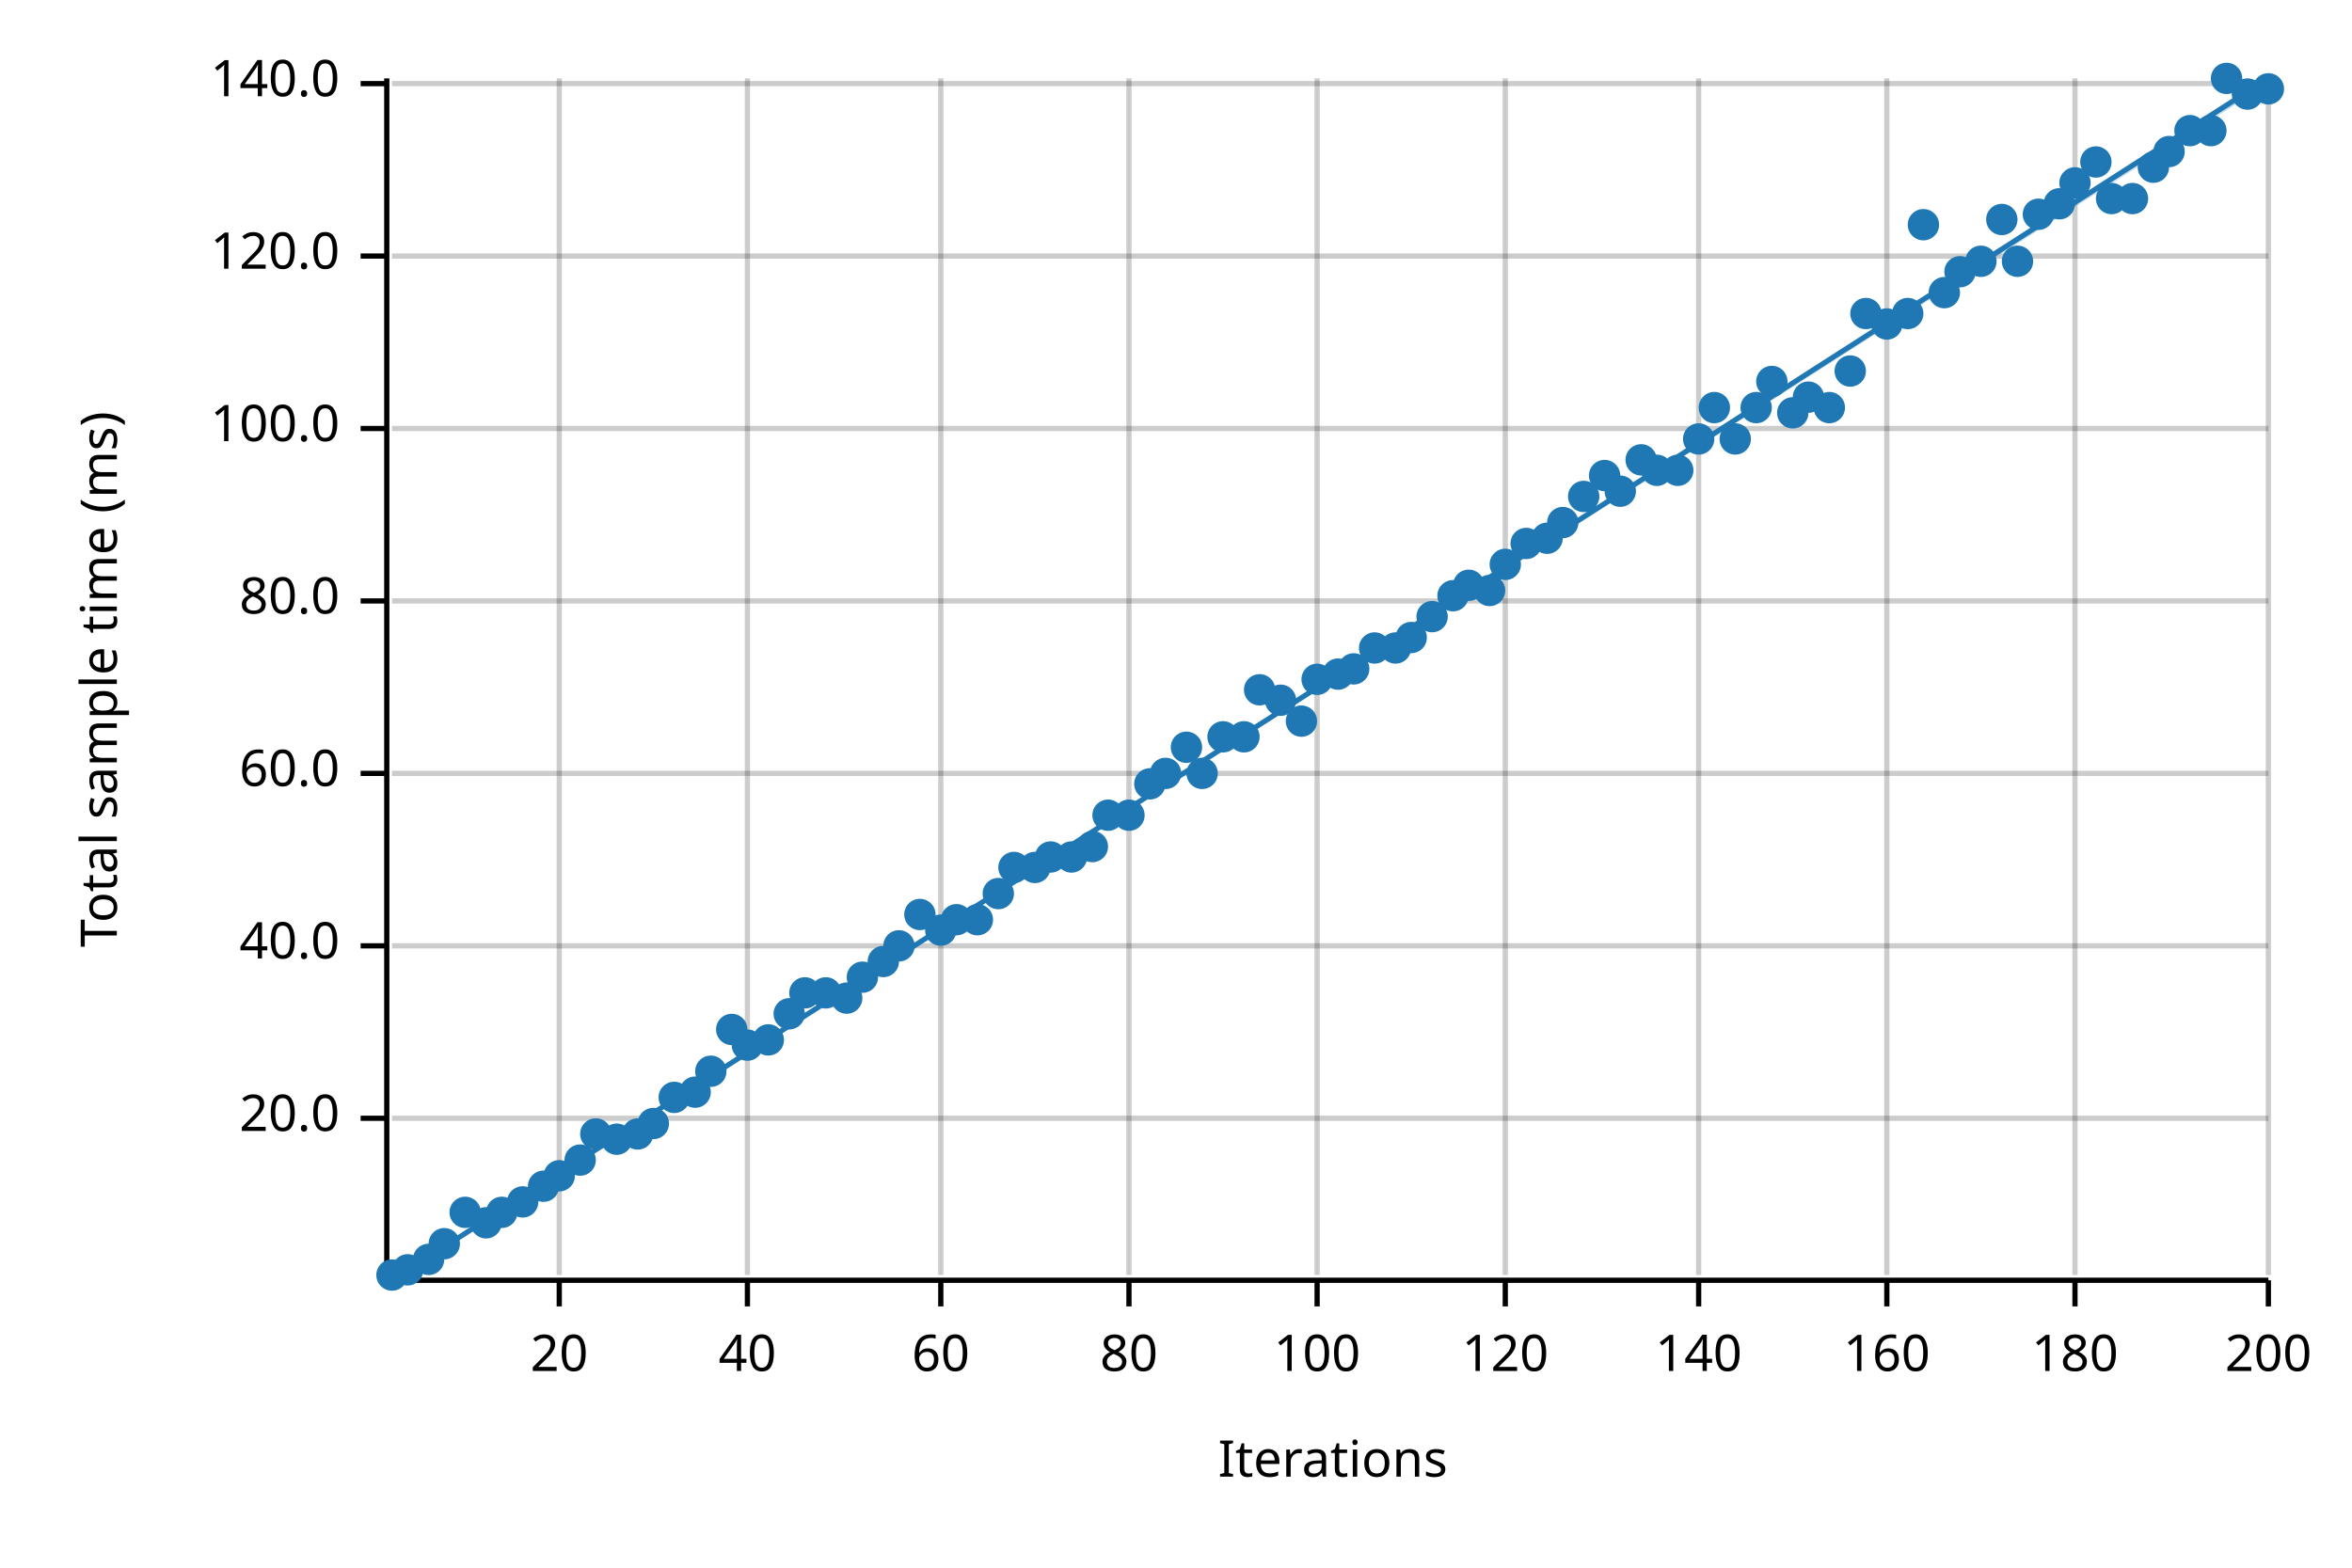
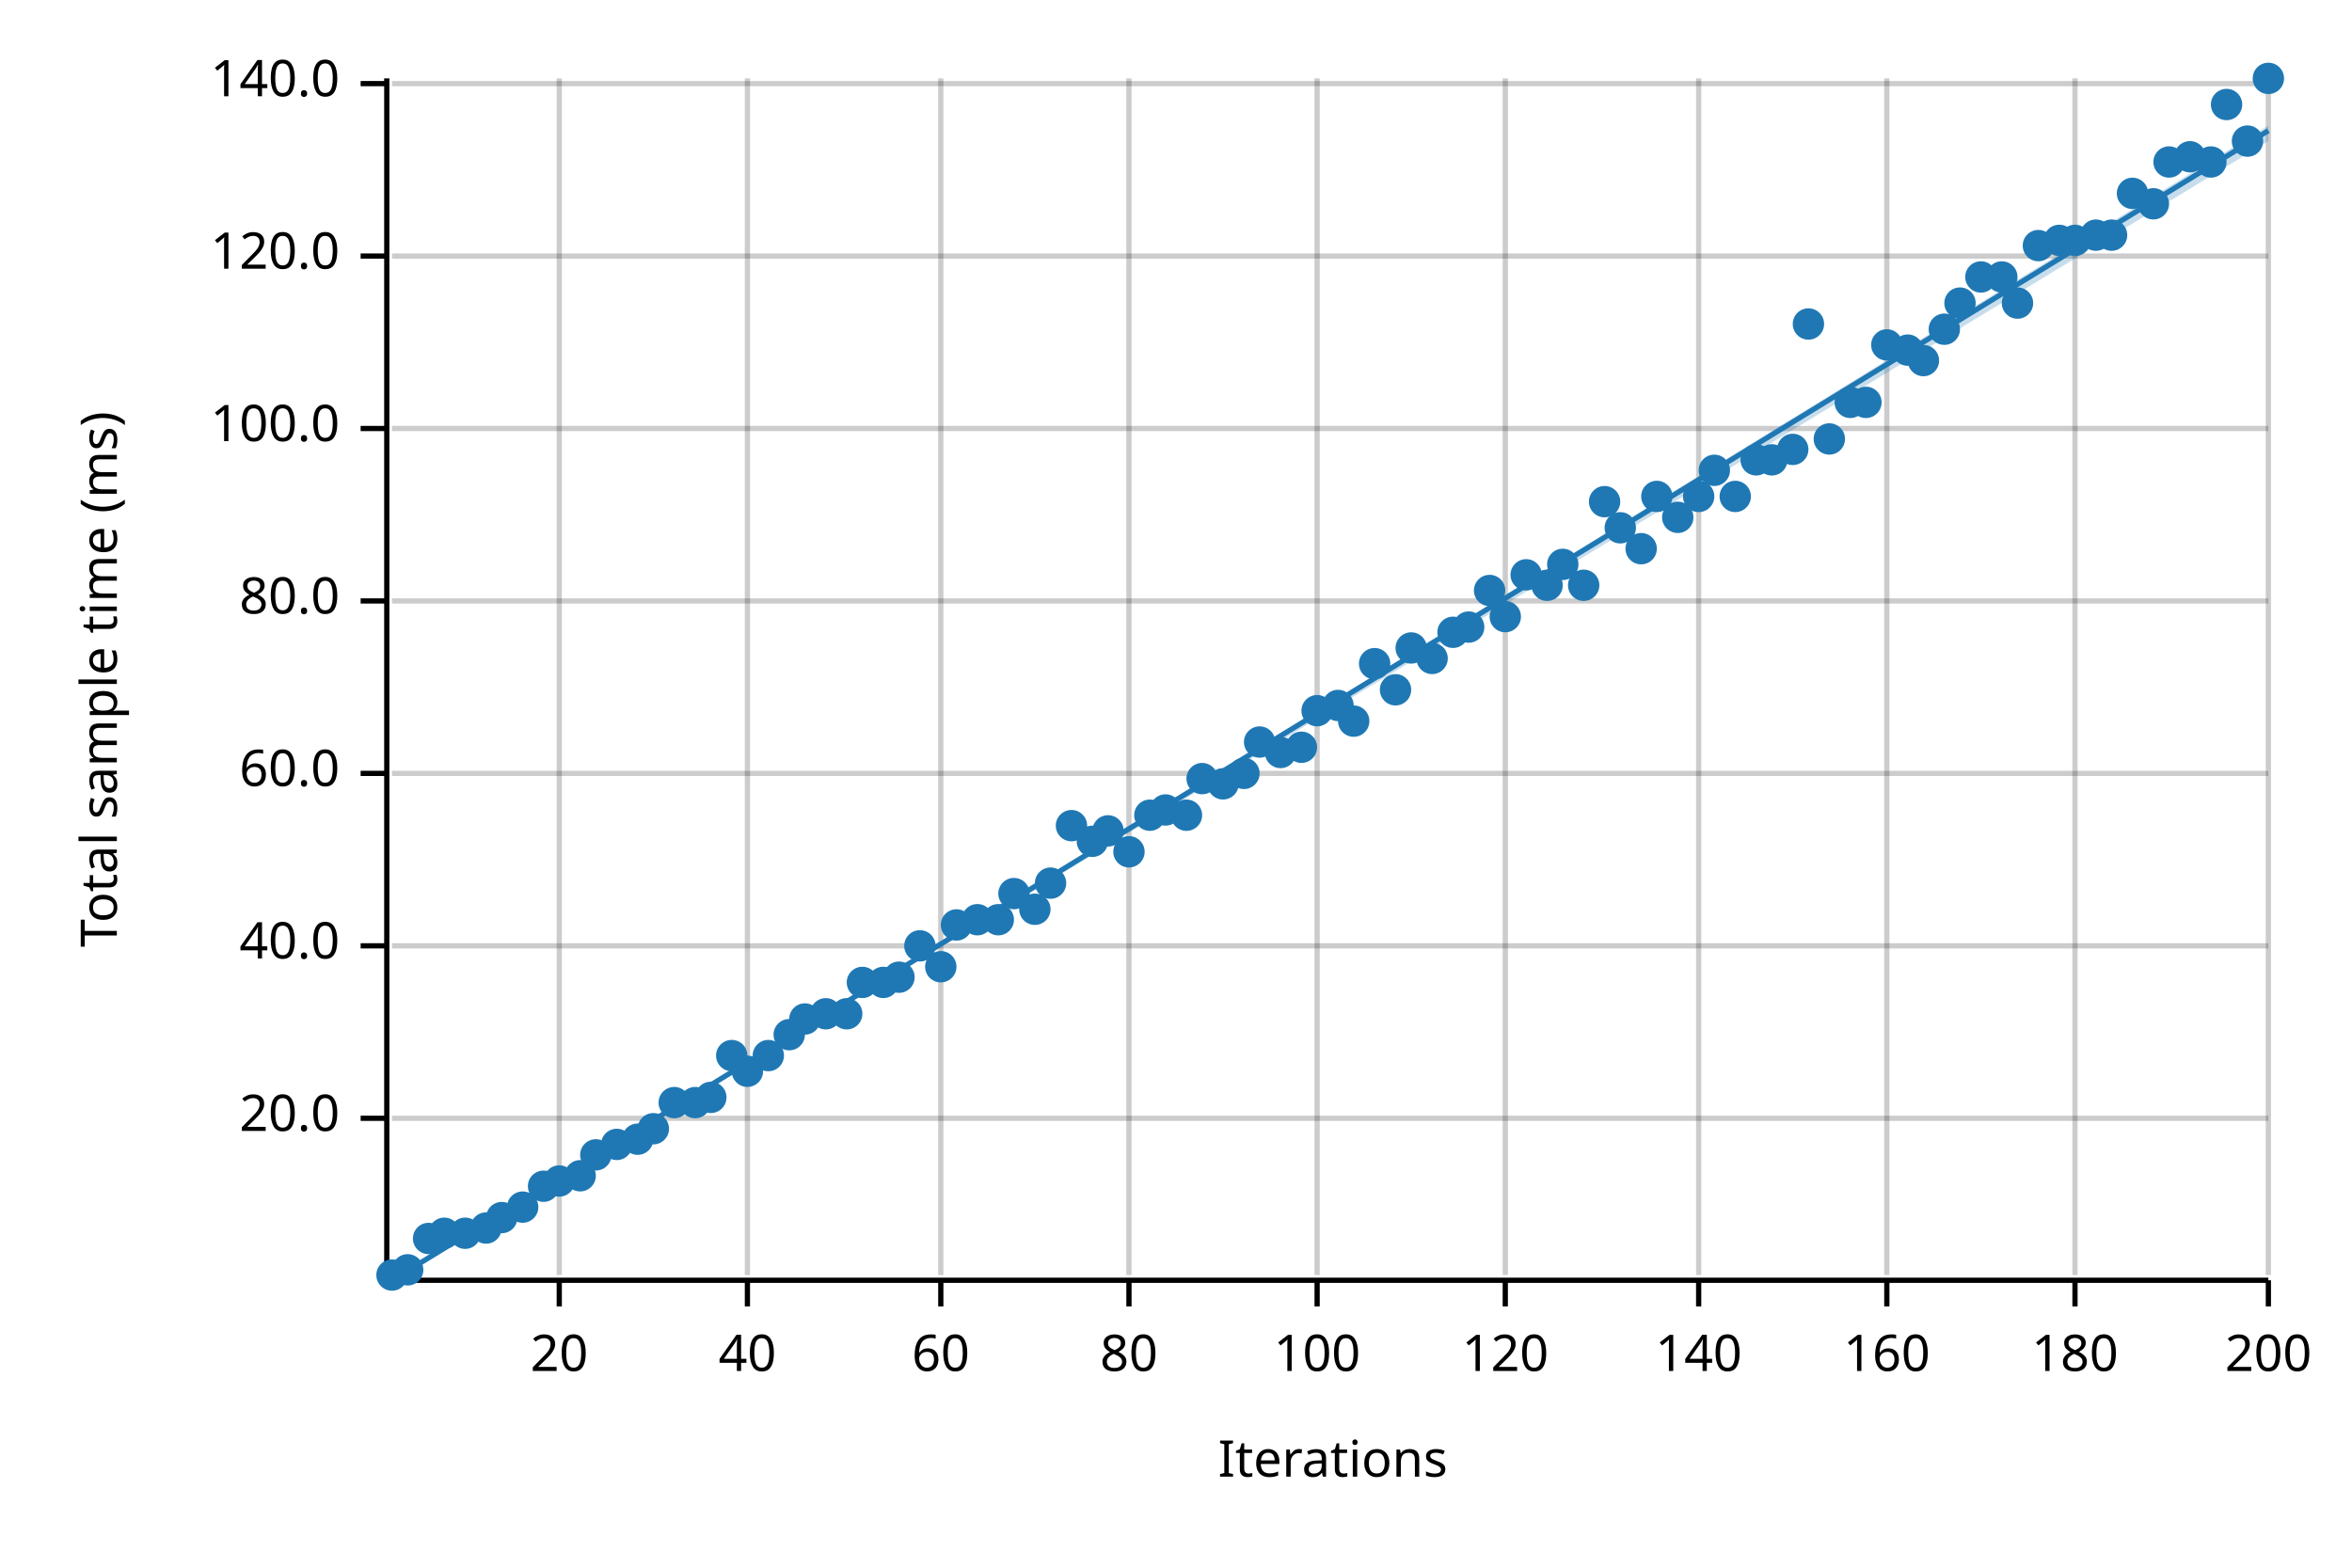
<svg xmlns="http://www.w3.org/2000/svg" width="450" height="300" viewBox="0 0 450 300">
  <text x="15" y="130" dy="0.76em" text-anchor="middle" font-family="sans-serif" font-size="9.677" opacity="1" fill="#000000" transform="rotate(270, 15, 130)">
Total sample time (ms)
</text>
  <text x="255" y="285" dy="-0.5ex" text-anchor="middle" font-family="sans-serif" font-size="9.677" opacity="1" fill="#000000">
Iterations
</text>
  <line opacity="0.2" stroke="#000000" stroke-width="1" x1="107" y1="244" x2="107" y2="15" />
  <line opacity="0.2" stroke="#000000" stroke-width="1" x1="143" y1="244" x2="143" y2="15" />
  <line opacity="0.2" stroke="#000000" stroke-width="1" x1="180" y1="244" x2="180" y2="15" />
  <line opacity="0.2" stroke="#000000" stroke-width="1" x1="216" y1="244" x2="216" y2="15" />
  <line opacity="0.2" stroke="#000000" stroke-width="1" x1="252" y1="244" x2="252" y2="15" />
  <line opacity="0.2" stroke="#000000" stroke-width="1" x1="288" y1="244" x2="288" y2="15" />
  <line opacity="0.2" stroke="#000000" stroke-width="1" x1="325" y1="244" x2="325" y2="15" />
  <line opacity="0.2" stroke="#000000" stroke-width="1" x1="361" y1="244" x2="361" y2="15" />
  <line opacity="0.2" stroke="#000000" stroke-width="1" x1="397" y1="244" x2="397" y2="15" />
  <line opacity="0.2" stroke="#000000" stroke-width="1" x1="434" y1="244" x2="434" y2="15" />
  <line opacity="0.2" stroke="#000000" stroke-width="1" x1="75" y1="214" x2="434" y2="214" />
  <line opacity="0.2" stroke="#000000" stroke-width="1" x1="75" y1="181" x2="434" y2="181" />
  <line opacity="0.2" stroke="#000000" stroke-width="1" x1="75" y1="148" x2="434" y2="148" />
  <line opacity="0.2" stroke="#000000" stroke-width="1" x1="75" y1="115" x2="434" y2="115" />
  <line opacity="0.2" stroke="#000000" stroke-width="1" x1="75" y1="82" x2="434" y2="82" />
  <line opacity="0.2" stroke="#000000" stroke-width="1" x1="75" y1="49" x2="434" y2="49" />
  <line opacity="0.2" stroke="#000000" stroke-width="1" x1="75" y1="16" x2="434" y2="16" />
  <polyline fill="none" opacity="1" stroke="#000000" stroke-width="1" points="74,15 74,244 " />
  <text x="65" y="214" dy="0.5ex" text-anchor="end" font-family="sans-serif" font-size="9.677" opacity="1" fill="#000000">
20.0
</text>
  <polyline fill="none" opacity="1" stroke="#000000" stroke-width="1" points="69,214 74,214 " />
  <text x="65" y="181" dy="0.5ex" text-anchor="end" font-family="sans-serif" font-size="9.677" opacity="1" fill="#000000">
40.0
</text>
  <polyline fill="none" opacity="1" stroke="#000000" stroke-width="1" points="69,181 74,181 " />
  <text x="65" y="148" dy="0.5ex" text-anchor="end" font-family="sans-serif" font-size="9.677" opacity="1" fill="#000000">
60.0
</text>
  <polyline fill="none" opacity="1" stroke="#000000" stroke-width="1" points="69,148 74,148 " />
  <text x="65" y="115" dy="0.5ex" text-anchor="end" font-family="sans-serif" font-size="9.677" opacity="1" fill="#000000">
80.0
</text>
  <polyline fill="none" opacity="1" stroke="#000000" stroke-width="1" points="69,115 74,115 " />
  <text x="65" y="82" dy="0.5ex" text-anchor="end" font-family="sans-serif" font-size="9.677" opacity="1" fill="#000000">
100.0
</text>
  <polyline fill="none" opacity="1" stroke="#000000" stroke-width="1" points="69,82 74,82 " />
  <text x="65" y="49" dy="0.5ex" text-anchor="end" font-family="sans-serif" font-size="9.677" opacity="1" fill="#000000">
120.0
</text>
  <polyline fill="none" opacity="1" stroke="#000000" stroke-width="1" points="69,49 74,49 " />
  <text x="65" y="16" dy="0.5ex" text-anchor="end" font-family="sans-serif" font-size="9.677" opacity="1" fill="#000000">
140.0
</text>
  <polyline fill="none" opacity="1" stroke="#000000" stroke-width="1" points="69,16 74,16 " />
  <polyline fill="none" opacity="1" stroke="#000000" stroke-width="1" points="75,245 434,245 " />
  <text x="107" y="255" dy="0.76em" text-anchor="middle" font-family="sans-serif" font-size="9.677" opacity="1" fill="#000000">
20
</text>
  <polyline fill="none" opacity="1" stroke="#000000" stroke-width="1" points="107,245 107,250 " />
  <text x="143" y="255" dy="0.76em" text-anchor="middle" font-family="sans-serif" font-size="9.677" opacity="1" fill="#000000">
40
</text>
  <polyline fill="none" opacity="1" stroke="#000000" stroke-width="1" points="143,245 143,250 " />
  <text x="180" y="255" dy="0.76em" text-anchor="middle" font-family="sans-serif" font-size="9.677" opacity="1" fill="#000000">
60
</text>
  <polyline fill="none" opacity="1" stroke="#000000" stroke-width="1" points="180,245 180,250 " />
  <text x="216" y="255" dy="0.76em" text-anchor="middle" font-family="sans-serif" font-size="9.677" opacity="1" fill="#000000">
80
</text>
  <polyline fill="none" opacity="1" stroke="#000000" stroke-width="1" points="216,245 216,250 " />
  <text x="252" y="255" dy="0.76em" text-anchor="middle" font-family="sans-serif" font-size="9.677" opacity="1" fill="#000000">
100
</text>
  <polyline fill="none" opacity="1" stroke="#000000" stroke-width="1" points="252,245 252,250 " />
  <text x="288" y="255" dy="0.76em" text-anchor="middle" font-family="sans-serif" font-size="9.677" opacity="1" fill="#000000">
120
</text>
  <polyline fill="none" opacity="1" stroke="#000000" stroke-width="1" points="288,245 288,250 " />
  <text x="325" y="255" dy="0.76em" text-anchor="middle" font-family="sans-serif" font-size="9.677" opacity="1" fill="#000000">
140
</text>
  <polyline fill="none" opacity="1" stroke="#000000" stroke-width="1" points="325,245 325,250 " />
  <text x="361" y="255" dy="0.76em" text-anchor="middle" font-family="sans-serif" font-size="9.677" opacity="1" fill="#000000">
160
</text>
  <polyline fill="none" opacity="1" stroke="#000000" stroke-width="1" points="361,245 361,250 " />
  <text x="397" y="255" dy="0.76em" text-anchor="middle" font-family="sans-serif" font-size="9.677" opacity="1" fill="#000000">
180
</text>
  <polyline fill="none" opacity="1" stroke="#000000" stroke-width="1" points="397,245 397,250 " />
  <text x="434" y="255" dy="0.76em" text-anchor="middle" font-family="sans-serif" font-size="9.677" opacity="1" fill="#000000">
200
</text>
  <polyline fill="none" opacity="1" stroke="#000000" stroke-width="1" points="434,245 434,250 " />
  <circle cx="75" cy="244" r="3" opacity="1" fill="#1F78B4" stroke="none" stroke-width="1" />
  <circle cx="78" cy="243" r="3" opacity="1" fill="#1F78B4" stroke="none" stroke-width="1" />
-   <circle cx="82" cy="241" r="3" opacity="1" fill="#1F78B4" stroke="none" stroke-width="1" />
-   <circle cx="85" cy="238" r="3" opacity="1" fill="#1F78B4" stroke="none" stroke-width="1" />
-   <circle cx="89" cy="232" r="3" opacity="1" fill="#1F78B4" stroke="none" stroke-width="1" />
-   <circle cx="93" cy="234" r="3" opacity="1" fill="#1F78B4" stroke="none" stroke-width="1" />
-   <circle cx="96" cy="232" r="3" opacity="1" fill="#1F78B4" stroke="none" stroke-width="1" />
-   <circle cx="100" cy="230" r="3" opacity="1" fill="#1F78B4" stroke="none" stroke-width="1" />
+   <circle cx="82" cy="237" r="3" opacity="1" fill="#1F78B4" stroke="none" stroke-width="1" />
+   <circle cx="85" cy="236" r="3" opacity="1" fill="#1F78B4" stroke="none" stroke-width="1" />
+   <circle cx="89" cy="236" r="3" opacity="1" fill="#1F78B4" stroke="none" stroke-width="1" />
+   <circle cx="93" cy="235" r="3" opacity="1" fill="#1F78B4" stroke="none" stroke-width="1" />
+   <circle cx="96" cy="233" r="3" opacity="1" fill="#1F78B4" stroke="none" stroke-width="1" />
+   <circle cx="100" cy="231" r="3" opacity="1" fill="#1F78B4" stroke="none" stroke-width="1" />
  <circle cx="104" cy="227" r="3" opacity="1" fill="#1F78B4" stroke="none" stroke-width="1" />
-   <circle cx="107" cy="225" r="3" opacity="1" fill="#1F78B4" stroke="none" stroke-width="1" />
-   <circle cx="111" cy="222" r="3" opacity="1" fill="#1F78B4" stroke="none" stroke-width="1" />
-   <circle cx="114" cy="217" r="3" opacity="1" fill="#1F78B4" stroke="none" stroke-width="1" />
-   <circle cx="118" cy="218" r="3" opacity="1" fill="#1F78B4" stroke="none" stroke-width="1" />
-   <circle cx="122" cy="217" r="3" opacity="1" fill="#1F78B4" stroke="none" stroke-width="1" />
-   <circle cx="125" cy="215" r="3" opacity="1" fill="#1F78B4" stroke="none" stroke-width="1" />
-   <circle cx="129" cy="210" r="3" opacity="1" fill="#1F78B4" stroke="none" stroke-width="1" />
-   <circle cx="133" cy="209" r="3" opacity="1" fill="#1F78B4" stroke="none" stroke-width="1" />
-   <circle cx="136" cy="205" r="3" opacity="1" fill="#1F78B4" stroke="none" stroke-width="1" />
-   <circle cx="140" cy="197" r="3" opacity="1" fill="#1F78B4" stroke="none" stroke-width="1" />
-   <circle cx="143" cy="200" r="3" opacity="1" fill="#1F78B4" stroke="none" stroke-width="1" />
-   <circle cx="147" cy="199" r="3" opacity="1" fill="#1F78B4" stroke="none" stroke-width="1" />
-   <circle cx="151" cy="194" r="3" opacity="1" fill="#1F78B4" stroke="none" stroke-width="1" />
-   <circle cx="154" cy="190" r="3" opacity="1" fill="#1F78B4" stroke="none" stroke-width="1" />
-   <circle cx="158" cy="190" r="3" opacity="1" fill="#1F78B4" stroke="none" stroke-width="1" />
-   <circle cx="162" cy="191" r="3" opacity="1" fill="#1F78B4" stroke="none" stroke-width="1" />
-   <circle cx="165" cy="187" r="3" opacity="1" fill="#1F78B4" stroke="none" stroke-width="1" />
-   <circle cx="169" cy="184" r="3" opacity="1" fill="#1F78B4" stroke="none" stroke-width="1" />
-   <circle cx="172" cy="181" r="3" opacity="1" fill="#1F78B4" stroke="none" stroke-width="1" />
-   <circle cx="176" cy="175" r="3" opacity="1" fill="#1F78B4" stroke="none" stroke-width="1" />
-   <circle cx="180" cy="178" r="3" opacity="1" fill="#1F78B4" stroke="none" stroke-width="1" />
-   <circle cx="183" cy="176" r="3" opacity="1" fill="#1F78B4" stroke="none" stroke-width="1" />
+   <circle cx="107" cy="226" r="3" opacity="1" fill="#1F78B4" stroke="none" stroke-width="1" />
+   <circle cx="111" cy="225" r="3" opacity="1" fill="#1F78B4" stroke="none" stroke-width="1" />
+   <circle cx="114" cy="221" r="3" opacity="1" fill="#1F78B4" stroke="none" stroke-width="1" />
+   <circle cx="118" cy="219" r="3" opacity="1" fill="#1F78B4" stroke="none" stroke-width="1" />
+   <circle cx="122" cy="218" r="3" opacity="1" fill="#1F78B4" stroke="none" stroke-width="1" />
+   <circle cx="125" cy="216" r="3" opacity="1" fill="#1F78B4" stroke="none" stroke-width="1" />
+   <circle cx="129" cy="211" r="3" opacity="1" fill="#1F78B4" stroke="none" stroke-width="1" />
+   <circle cx="133" cy="211" r="3" opacity="1" fill="#1F78B4" stroke="none" stroke-width="1" />
+   <circle cx="136" cy="210" r="3" opacity="1" fill="#1F78B4" stroke="none" stroke-width="1" />
+   <circle cx="140" cy="202" r="3" opacity="1" fill="#1F78B4" stroke="none" stroke-width="1" />
+   <circle cx="143" cy="205" r="3" opacity="1" fill="#1F78B4" stroke="none" stroke-width="1" />
+   <circle cx="147" cy="202" r="3" opacity="1" fill="#1F78B4" stroke="none" stroke-width="1" />
+   <circle cx="151" cy="198" r="3" opacity="1" fill="#1F78B4" stroke="none" stroke-width="1" />
+   <circle cx="154" cy="195" r="3" opacity="1" fill="#1F78B4" stroke="none" stroke-width="1" />
+   <circle cx="158" cy="194" r="3" opacity="1" fill="#1F78B4" stroke="none" stroke-width="1" />
+   <circle cx="162" cy="194" r="3" opacity="1" fill="#1F78B4" stroke="none" stroke-width="1" />
+   <circle cx="165" cy="188" r="3" opacity="1" fill="#1F78B4" stroke="none" stroke-width="1" />
+   <circle cx="169" cy="188" r="3" opacity="1" fill="#1F78B4" stroke="none" stroke-width="1" />
+   <circle cx="172" cy="187" r="3" opacity="1" fill="#1F78B4" stroke="none" stroke-width="1" />
+   <circle cx="176" cy="181" r="3" opacity="1" fill="#1F78B4" stroke="none" stroke-width="1" />
+   <circle cx="180" cy="185" r="3" opacity="1" fill="#1F78B4" stroke="none" stroke-width="1" />
+   <circle cx="183" cy="177" r="3" opacity="1" fill="#1F78B4" stroke="none" stroke-width="1" />
  <circle cx="187" cy="176" r="3" opacity="1" fill="#1F78B4" stroke="none" stroke-width="1" />
-   <circle cx="191" cy="171" r="3" opacity="1" fill="#1F78B4" stroke="none" stroke-width="1" />
-   <circle cx="194" cy="166" r="3" opacity="1" fill="#1F78B4" stroke="none" stroke-width="1" />
-   <circle cx="198" cy="166" r="3" opacity="1" fill="#1F78B4" stroke="none" stroke-width="1" />
-   <circle cx="201" cy="164" r="3" opacity="1" fill="#1F78B4" stroke="none" stroke-width="1" />
-   <circle cx="205" cy="164" r="3" opacity="1" fill="#1F78B4" stroke="none" stroke-width="1" />
-   <circle cx="209" cy="162" r="3" opacity="1" fill="#1F78B4" stroke="none" stroke-width="1" />
-   <circle cx="212" cy="156" r="3" opacity="1" fill="#1F78B4" stroke="none" stroke-width="1" />
-   <circle cx="216" cy="156" r="3" opacity="1" fill="#1F78B4" stroke="none" stroke-width="1" />
-   <circle cx="220" cy="150" r="3" opacity="1" fill="#1F78B4" stroke="none" stroke-width="1" />
-   <circle cx="223" cy="148" r="3" opacity="1" fill="#1F78B4" stroke="none" stroke-width="1" />
-   <circle cx="227" cy="143" r="3" opacity="1" fill="#1F78B4" stroke="none" stroke-width="1" />
-   <circle cx="230" cy="148" r="3" opacity="1" fill="#1F78B4" stroke="none" stroke-width="1" />
-   <circle cx="234" cy="141" r="3" opacity="1" fill="#1F78B4" stroke="none" stroke-width="1" />
-   <circle cx="238" cy="141" r="3" opacity="1" fill="#1F78B4" stroke="none" stroke-width="1" />
-   <circle cx="241" cy="132" r="3" opacity="1" fill="#1F78B4" stroke="none" stroke-width="1" />
-   <circle cx="245" cy="134" r="3" opacity="1" fill="#1F78B4" stroke="none" stroke-width="1" />
-   <circle cx="249" cy="138" r="3" opacity="1" fill="#1F78B4" stroke="none" stroke-width="1" />
-   <circle cx="252" cy="130" r="3" opacity="1" fill="#1F78B4" stroke="none" stroke-width="1" />
-   <circle cx="256" cy="129" r="3" opacity="1" fill="#1F78B4" stroke="none" stroke-width="1" />
-   <circle cx="259" cy="128" r="3" opacity="1" fill="#1F78B4" stroke="none" stroke-width="1" />
-   <circle cx="263" cy="124" r="3" opacity="1" fill="#1F78B4" stroke="none" stroke-width="1" />
-   <circle cx="267" cy="124" r="3" opacity="1" fill="#1F78B4" stroke="none" stroke-width="1" />
-   <circle cx="270" cy="122" r="3" opacity="1" fill="#1F78B4" stroke="none" stroke-width="1" />
-   <circle cx="274" cy="118" r="3" opacity="1" fill="#1F78B4" stroke="none" stroke-width="1" />
-   <circle cx="278" cy="114" r="3" opacity="1" fill="#1F78B4" stroke="none" stroke-width="1" />
-   <circle cx="281" cy="112" r="3" opacity="1" fill="#1F78B4" stroke="none" stroke-width="1" />
+   <circle cx="191" cy="176" r="3" opacity="1" fill="#1F78B4" stroke="none" stroke-width="1" />
+   <circle cx="194" cy="171" r="3" opacity="1" fill="#1F78B4" stroke="none" stroke-width="1" />
+   <circle cx="198" cy="174" r="3" opacity="1" fill="#1F78B4" stroke="none" stroke-width="1" />
+   <circle cx="201" cy="169" r="3" opacity="1" fill="#1F78B4" stroke="none" stroke-width="1" />
+   <circle cx="205" cy="158" r="3" opacity="1" fill="#1F78B4" stroke="none" stroke-width="1" />
+   <circle cx="209" cy="161" r="3" opacity="1" fill="#1F78B4" stroke="none" stroke-width="1" />
+   <circle cx="212" cy="159" r="3" opacity="1" fill="#1F78B4" stroke="none" stroke-width="1" />
+   <circle cx="216" cy="163" r="3" opacity="1" fill="#1F78B4" stroke="none" stroke-width="1" />
+   <circle cx="220" cy="156" r="3" opacity="1" fill="#1F78B4" stroke="none" stroke-width="1" />
+   <circle cx="223" cy="155" r="3" opacity="1" fill="#1F78B4" stroke="none" stroke-width="1" />
+   <circle cx="227" cy="156" r="3" opacity="1" fill="#1F78B4" stroke="none" stroke-width="1" />
+   <circle cx="230" cy="149" r="3" opacity="1" fill="#1F78B4" stroke="none" stroke-width="1" />
+   <circle cx="234" cy="150" r="3" opacity="1" fill="#1F78B4" stroke="none" stroke-width="1" />
+   <circle cx="238" cy="148" r="3" opacity="1" fill="#1F78B4" stroke="none" stroke-width="1" />
+   <circle cx="241" cy="142" r="3" opacity="1" fill="#1F78B4" stroke="none" stroke-width="1" />
+   <circle cx="245" cy="144" r="3" opacity="1" fill="#1F78B4" stroke="none" stroke-width="1" />
+   <circle cx="249" cy="143" r="3" opacity="1" fill="#1F78B4" stroke="none" stroke-width="1" />
+   <circle cx="252" cy="136" r="3" opacity="1" fill="#1F78B4" stroke="none" stroke-width="1" />
+   <circle cx="256" cy="135" r="3" opacity="1" fill="#1F78B4" stroke="none" stroke-width="1" />
+   <circle cx="259" cy="138" r="3" opacity="1" fill="#1F78B4" stroke="none" stroke-width="1" />
+   <circle cx="263" cy="127" r="3" opacity="1" fill="#1F78B4" stroke="none" stroke-width="1" />
+   <circle cx="267" cy="132" r="3" opacity="1" fill="#1F78B4" stroke="none" stroke-width="1" />
+   <circle cx="270" cy="124" r="3" opacity="1" fill="#1F78B4" stroke="none" stroke-width="1" />
+   <circle cx="274" cy="126" r="3" opacity="1" fill="#1F78B4" stroke="none" stroke-width="1" />
+   <circle cx="278" cy="121" r="3" opacity="1" fill="#1F78B4" stroke="none" stroke-width="1" />
+   <circle cx="281" cy="120" r="3" opacity="1" fill="#1F78B4" stroke="none" stroke-width="1" />
  <circle cx="285" cy="113" r="3" opacity="1" fill="#1F78B4" stroke="none" stroke-width="1" />
-   <circle cx="288" cy="108" r="3" opacity="1" fill="#1F78B4" stroke="none" stroke-width="1" />
-   <circle cx="292" cy="104" r="3" opacity="1" fill="#1F78B4" stroke="none" stroke-width="1" />
-   <circle cx="296" cy="103" r="3" opacity="1" fill="#1F78B4" stroke="none" stroke-width="1" />
-   <circle cx="299" cy="100" r="3" opacity="1" fill="#1F78B4" stroke="none" stroke-width="1" />
-   <circle cx="303" cy="95" r="3" opacity="1" fill="#1F78B4" stroke="none" stroke-width="1" />
-   <circle cx="307" cy="91" r="3" opacity="1" fill="#1F78B4" stroke="none" stroke-width="1" />
-   <circle cx="310" cy="94" r="3" opacity="1" fill="#1F78B4" stroke="none" stroke-width="1" />
-   <circle cx="314" cy="88" r="3" opacity="1" fill="#1F78B4" stroke="none" stroke-width="1" />
-   <circle cx="317" cy="90" r="3" opacity="1" fill="#1F78B4" stroke="none" stroke-width="1" />
-   <circle cx="321" cy="90" r="3" opacity="1" fill="#1F78B4" stroke="none" stroke-width="1" />
-   <circle cx="325" cy="84" r="3" opacity="1" fill="#1F78B4" stroke="none" stroke-width="1" />
-   <circle cx="328" cy="78" r="3" opacity="1" fill="#1F78B4" stroke="none" stroke-width="1" />
-   <circle cx="332" cy="84" r="3" opacity="1" fill="#1F78B4" stroke="none" stroke-width="1" />
-   <circle cx="336" cy="78" r="3" opacity="1" fill="#1F78B4" stroke="none" stroke-width="1" />
-   <circle cx="339" cy="73" r="3" opacity="1" fill="#1F78B4" stroke="none" stroke-width="1" />
-   <circle cx="343" cy="79" r="3" opacity="1" fill="#1F78B4" stroke="none" stroke-width="1" />
-   <circle cx="346" cy="76" r="3" opacity="1" fill="#1F78B4" stroke="none" stroke-width="1" />
-   <circle cx="350" cy="78" r="3" opacity="1" fill="#1F78B4" stroke="none" stroke-width="1" />
-   <circle cx="354" cy="71" r="3" opacity="1" fill="#1F78B4" stroke="none" stroke-width="1" />
-   <circle cx="357" cy="60" r="3" opacity="1" fill="#1F78B4" stroke="none" stroke-width="1" />
-   <circle cx="361" cy="62" r="3" opacity="1" fill="#1F78B4" stroke="none" stroke-width="1" />
-   <circle cx="365" cy="60" r="3" opacity="1" fill="#1F78B4" stroke="none" stroke-width="1" />
-   <circle cx="368" cy="43" r="3" opacity="1" fill="#1F78B4" stroke="none" stroke-width="1" />
-   <circle cx="372" cy="56" r="3" opacity="1" fill="#1F78B4" stroke="none" stroke-width="1" />
-   <circle cx="375" cy="52" r="3" opacity="1" fill="#1F78B4" stroke="none" stroke-width="1" />
-   <circle cx="379" cy="50" r="3" opacity="1" fill="#1F78B4" stroke="none" stroke-width="1" />
-   <circle cx="383" cy="42" r="3" opacity="1" fill="#1F78B4" stroke="none" stroke-width="1" />
-   <circle cx="386" cy="50" r="3" opacity="1" fill="#1F78B4" stroke="none" stroke-width="1" />
-   <circle cx="390" cy="41" r="3" opacity="1" fill="#1F78B4" stroke="none" stroke-width="1" />
-   <circle cx="394" cy="39" r="3" opacity="1" fill="#1F78B4" stroke="none" stroke-width="1" />
-   <circle cx="397" cy="35" r="3" opacity="1" fill="#1F78B4" stroke="none" stroke-width="1" />
-   <circle cx="401" cy="31" r="3" opacity="1" fill="#1F78B4" stroke="none" stroke-width="1" />
-   <circle cx="404" cy="38" r="3" opacity="1" fill="#1F78B4" stroke="none" stroke-width="1" />
-   <circle cx="408" cy="38" r="3" opacity="1" fill="#1F78B4" stroke="none" stroke-width="1" />
-   <circle cx="412" cy="32" r="3" opacity="1" fill="#1F78B4" stroke="none" stroke-width="1" />
-   <circle cx="415" cy="29" r="3" opacity="1" fill="#1F78B4" stroke="none" stroke-width="1" />
-   <circle cx="419" cy="25" r="3" opacity="1" fill="#1F78B4" stroke="none" stroke-width="1" />
-   <circle cx="423" cy="25" r="3" opacity="1" fill="#1F78B4" stroke="none" stroke-width="1" />
-   <circle cx="426" cy="15" r="3" opacity="1" fill="#1F78B4" stroke="none" stroke-width="1" />
-   <circle cx="430" cy="18" r="3" opacity="1" fill="#1F78B4" stroke="none" stroke-width="1" />
-   <circle cx="434" cy="17" r="3" opacity="1" fill="#1F78B4" stroke="none" stroke-width="1" />
-   <polyline fill="none" opacity="1" stroke="#1F78B4" stroke-width="1" points="75,245 434,15 " />
-   <polygon opacity="0.25" fill="#1F78B4" points="75,245 434,16 434,15 " />
+   <circle cx="288" cy="118" r="3" opacity="1" fill="#1F78B4" stroke="none" stroke-width="1" />
+   <circle cx="292" cy="110" r="3" opacity="1" fill="#1F78B4" stroke="none" stroke-width="1" />
+   <circle cx="296" cy="112" r="3" opacity="1" fill="#1F78B4" stroke="none" stroke-width="1" />
+   <circle cx="299" cy="108" r="3" opacity="1" fill="#1F78B4" stroke="none" stroke-width="1" />
+   <circle cx="303" cy="112" r="3" opacity="1" fill="#1F78B4" stroke="none" stroke-width="1" />
+   <circle cx="307" cy="96" r="3" opacity="1" fill="#1F78B4" stroke="none" stroke-width="1" />
+   <circle cx="310" cy="101" r="3" opacity="1" fill="#1F78B4" stroke="none" stroke-width="1" />
+   <circle cx="314" cy="105" r="3" opacity="1" fill="#1F78B4" stroke="none" stroke-width="1" />
+   <circle cx="317" cy="95" r="3" opacity="1" fill="#1F78B4" stroke="none" stroke-width="1" />
+   <circle cx="321" cy="99" r="3" opacity="1" fill="#1F78B4" stroke="none" stroke-width="1" />
+   <circle cx="325" cy="95" r="3" opacity="1" fill="#1F78B4" stroke="none" stroke-width="1" />
+   <circle cx="328" cy="90" r="3" opacity="1" fill="#1F78B4" stroke="none" stroke-width="1" />
+   <circle cx="332" cy="95" r="3" opacity="1" fill="#1F78B4" stroke="none" stroke-width="1" />
+   <circle cx="336" cy="88" r="3" opacity="1" fill="#1F78B4" stroke="none" stroke-width="1" />
+   <circle cx="339" cy="88" r="3" opacity="1" fill="#1F78B4" stroke="none" stroke-width="1" />
+   <circle cx="343" cy="86" r="3" opacity="1" fill="#1F78B4" stroke="none" stroke-width="1" />
+   <circle cx="346" cy="62" r="3" opacity="1" fill="#1F78B4" stroke="none" stroke-width="1" />
+   <circle cx="350" cy="84" r="3" opacity="1" fill="#1F78B4" stroke="none" stroke-width="1" />
+   <circle cx="354" cy="77" r="3" opacity="1" fill="#1F78B4" stroke="none" stroke-width="1" />
+   <circle cx="357" cy="77" r="3" opacity="1" fill="#1F78B4" stroke="none" stroke-width="1" />
+   <circle cx="361" cy="66" r="3" opacity="1" fill="#1F78B4" stroke="none" stroke-width="1" />
+   <circle cx="365" cy="67" r="3" opacity="1" fill="#1F78B4" stroke="none" stroke-width="1" />
+   <circle cx="368" cy="69" r="3" opacity="1" fill="#1F78B4" stroke="none" stroke-width="1" />
+   <circle cx="372" cy="63" r="3" opacity="1" fill="#1F78B4" stroke="none" stroke-width="1" />
+   <circle cx="375" cy="58" r="3" opacity="1" fill="#1F78B4" stroke="none" stroke-width="1" />
+   <circle cx="379" cy="53" r="3" opacity="1" fill="#1F78B4" stroke="none" stroke-width="1" />
+   <circle cx="383" cy="53" r="3" opacity="1" fill="#1F78B4" stroke="none" stroke-width="1" />
+   <circle cx="386" cy="58" r="3" opacity="1" fill="#1F78B4" stroke="none" stroke-width="1" />
+   <circle cx="390" cy="47" r="3" opacity="1" fill="#1F78B4" stroke="none" stroke-width="1" />
+   <circle cx="394" cy="46" r="3" opacity="1" fill="#1F78B4" stroke="none" stroke-width="1" />
+   <circle cx="397" cy="46" r="3" opacity="1" fill="#1F78B4" stroke="none" stroke-width="1" />
+   <circle cx="401" cy="45" r="3" opacity="1" fill="#1F78B4" stroke="none" stroke-width="1" />
+   <circle cx="404" cy="45" r="3" opacity="1" fill="#1F78B4" stroke="none" stroke-width="1" />
+   <circle cx="408" cy="37" r="3" opacity="1" fill="#1F78B4" stroke="none" stroke-width="1" />
+   <circle cx="412" cy="39" r="3" opacity="1" fill="#1F78B4" stroke="none" stroke-width="1" />
+   <circle cx="415" cy="31" r="3" opacity="1" fill="#1F78B4" stroke="none" stroke-width="1" />
+   <circle cx="419" cy="30" r="3" opacity="1" fill="#1F78B4" stroke="none" stroke-width="1" />
+   <circle cx="423" cy="31" r="3" opacity="1" fill="#1F78B4" stroke="none" stroke-width="1" />
+   <circle cx="426" cy="20" r="3" opacity="1" fill="#1F78B4" stroke="none" stroke-width="1" />
+   <circle cx="430" cy="27" r="3" opacity="1" fill="#1F78B4" stroke="none" stroke-width="1" />
+   <circle cx="434" cy="15" r="3" opacity="1" fill="#1F78B4" stroke="none" stroke-width="1" />
+   <polyline fill="none" opacity="1" stroke="#1F78B4" stroke-width="1" points="75,245 434,25 " />
+   <polygon opacity="0.25" fill="#1F78B4" points="75,245 434,27 434,24 " />
</svg>
